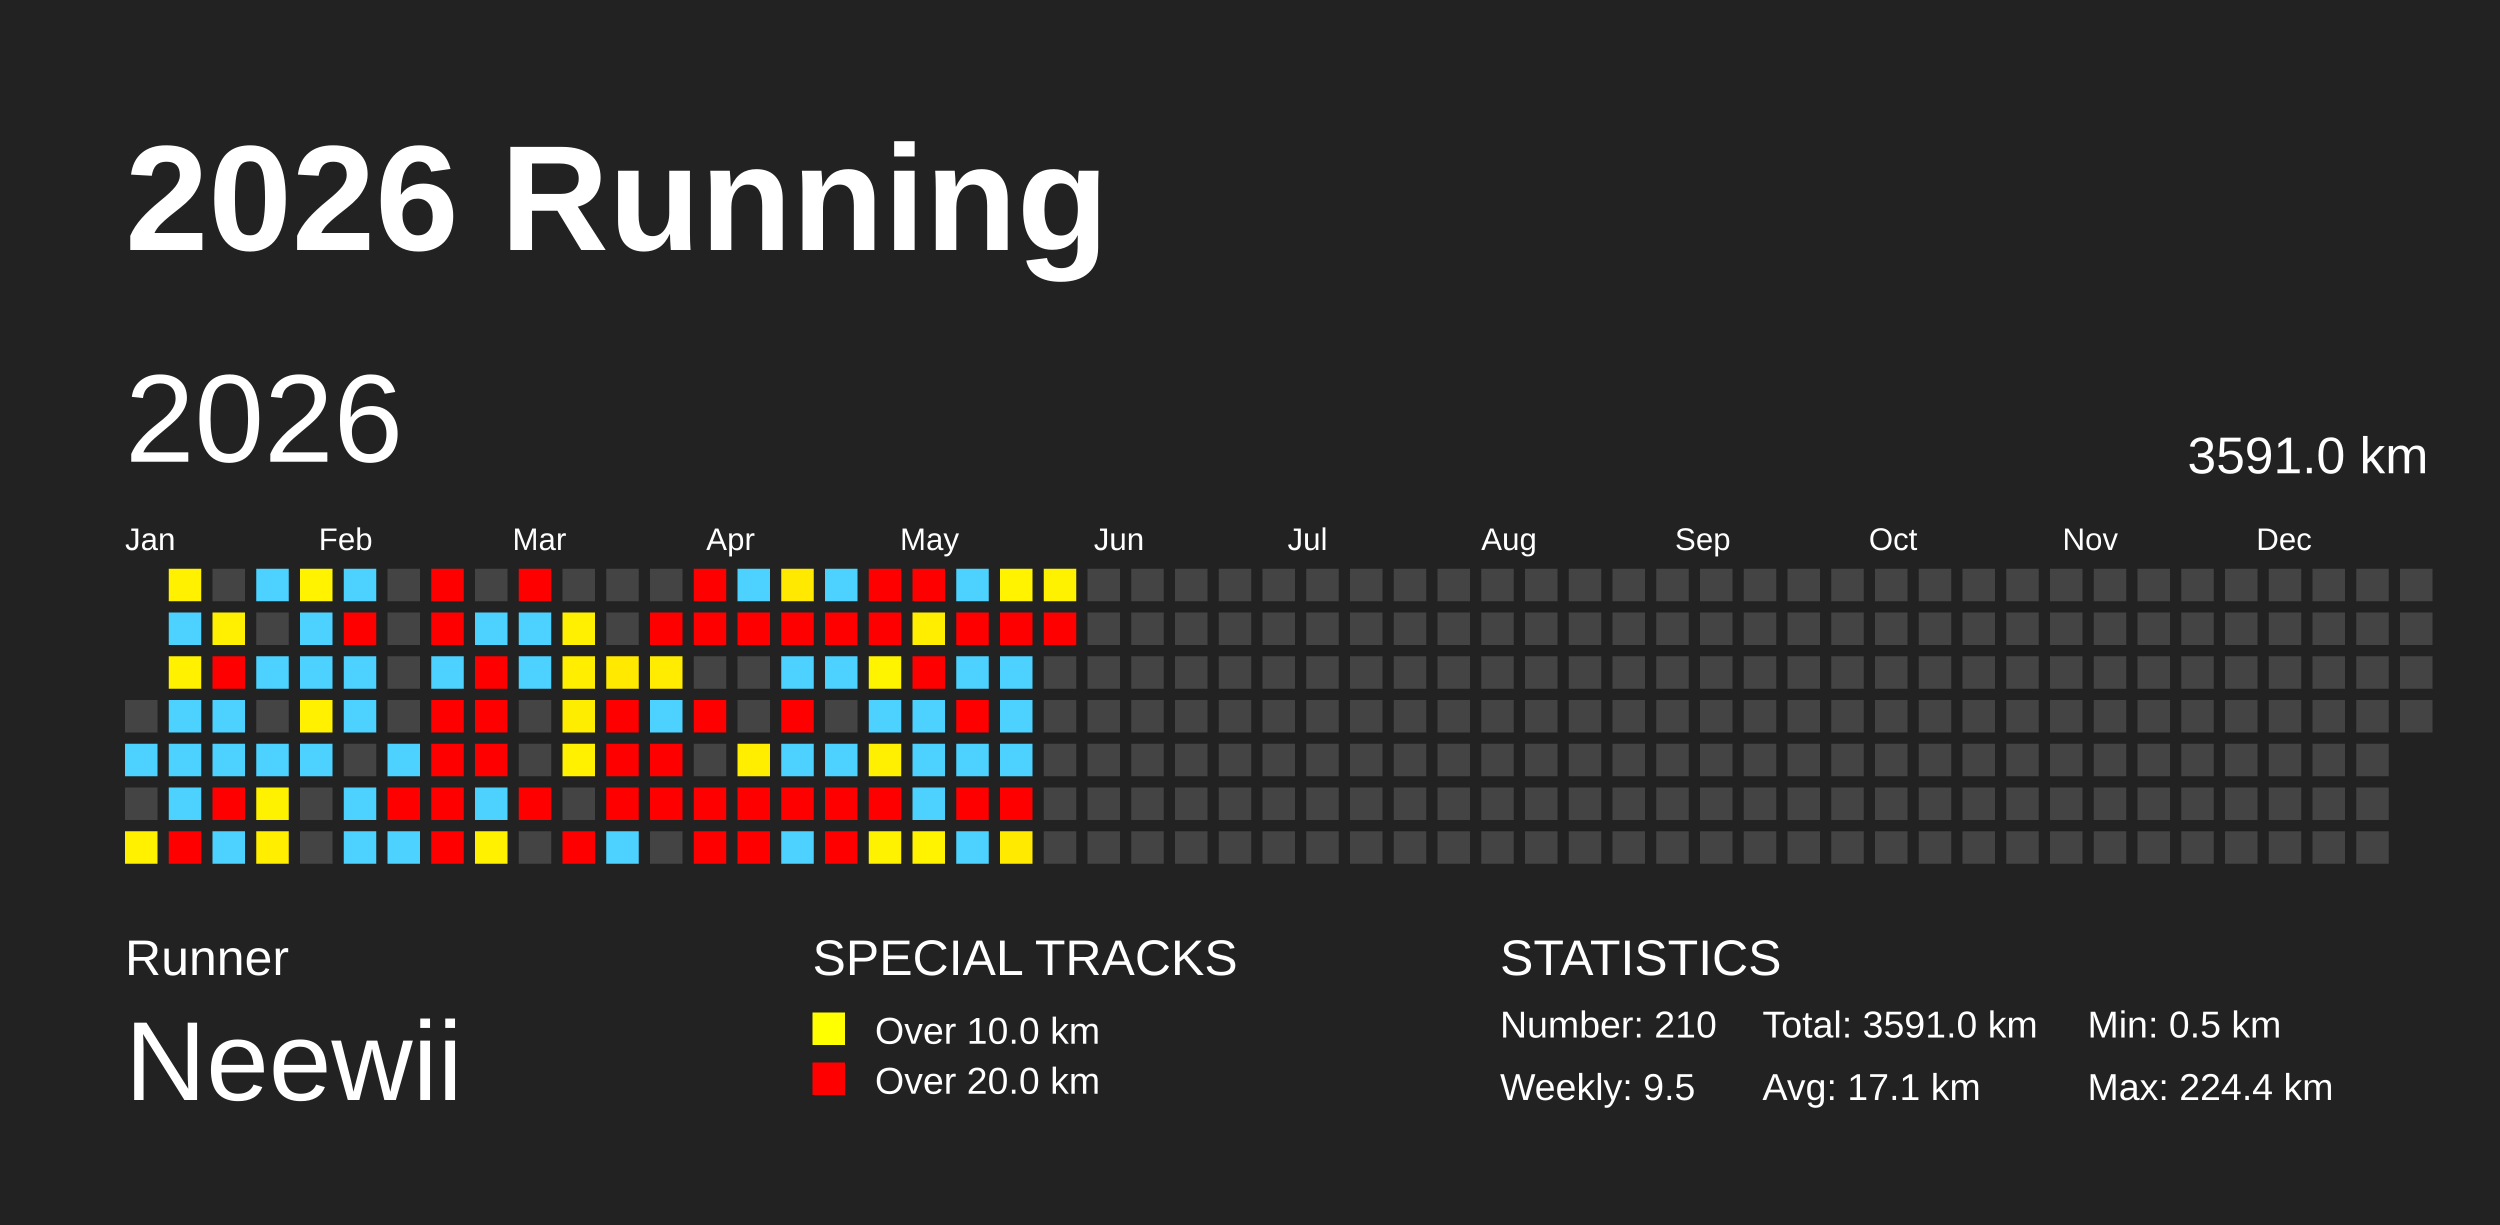
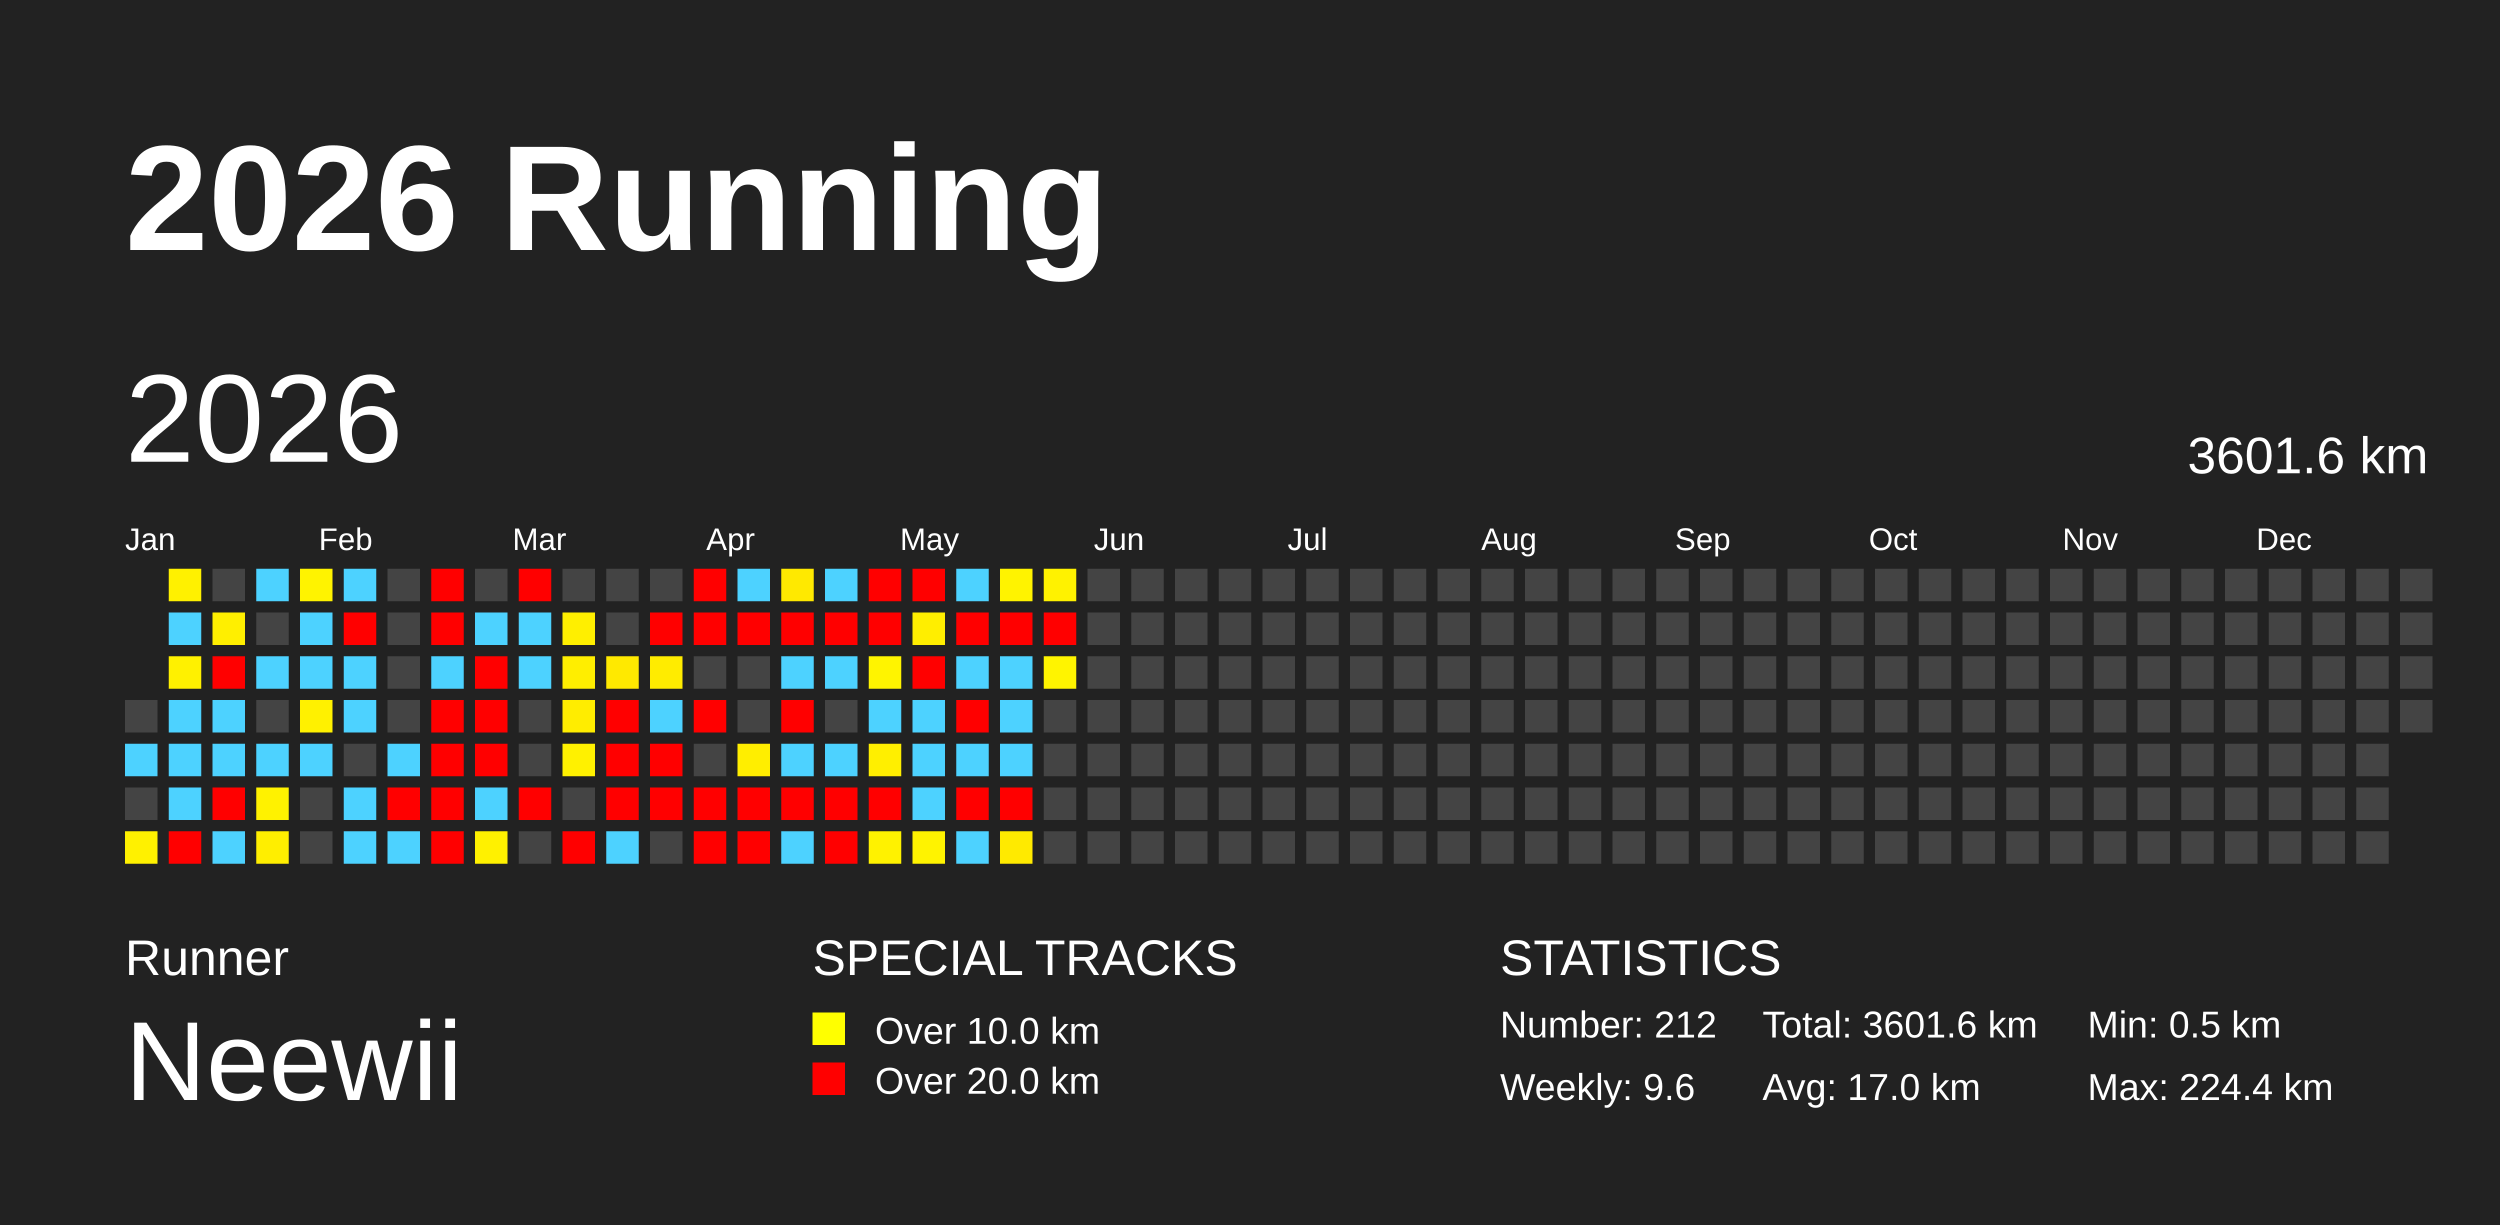
<svg xmlns="http://www.w3.org/2000/svg" baseProfile="full" height="98mm" version="1.1" viewBox="0,0,200,98" width="200mm">
  <defs />
  <rect fill="#222222" height="98" width="200" x="0" y="0" />
  <text fill="#FFFFFF" style="font-size:12px; font-family:Arial; font-weight:bold;" x="10" y="20">2026 Running</text>
  <text fill="#FFFFFF" style="font-size:4px; font-family:Arial" x="10" y="78">Runner</text>
  <text fill="#FFFFFF" style="font-size:9px; font-family:Arial" x="10" y="88">Neewii</text>
  <text fill="#FFFFFF" style="font-size:4px; font-family:Arial" x="65" y="78">SPECIAL TRACKS</text>
  <rect fill="yellow" height="2.6" width="2.6" x="65" y="81" />
  <text fill="#FFFFFF" style="font-size:3px; font-family:Arial" x="70" y="83.5">Over 10.0 km</text>
  <rect fill="red" height="2.6" width="2.6" x="65" y="85" />
  <text fill="#FFFFFF" style="font-size:3px; font-family:Arial" x="70" y="87.5">Over 20.0 km</text>
  <text fill="#FFFFFF" style="font-size:4px; font-family:Arial" x="120" y="78">STATISTICS</text>
-   <text fill="#FFFFFF" style="font-size:3px; font-family:Arial" x="120" y="83">Number: 210</text>
-   <text fill="#FFFFFF" style="font-size:3px; font-family:Arial" x="120" y="88">Weekly: 9.5</text>
-   <text fill="#FFFFFF" style="font-size:3px; font-family:Arial" x="141" y="83">Total: 3591.0 km</text>
-   <text fill="#FFFFFF" style="font-size:3px; font-family:Arial" x="141" y="88">Avg: 17.1 km</text>
+   <text fill="#FFFFFF" style="font-size:3px; font-family:Arial" x="120" y="83">Number: 212</text>
+   <text fill="#FFFFFF" style="font-size:3px; font-family:Arial" x="120" y="88">Weekly: 9.6</text>
+   <text fill="#FFFFFF" style="font-size:3px; font-family:Arial" x="141" y="83">Total: 3601.6 km</text>
+   <text fill="#FFFFFF" style="font-size:3px; font-family:Arial" x="141" y="88">Avg: 17.0 km</text>
  <text fill="#FFFFFF" style="font-size:3px; font-family:Arial" x="167" y="83">Min: 0.5 km</text>
  <text fill="#FFFFFF" style="font-size:3px; font-family:Arial" x="167" y="88">Max: 224.4 km</text>
  <text dominant-baseline="hanging" fill="#FFFFFF" style="font-size:10.0px; font-family:Arial;" x="10" y="30">2026</text>
-   <text dominant-baseline="hanging" fill="#FFFFFF" style="font-size:4.125px; font-family:Arial;" x="175" y="35">3591.0 km</text>
+   <text dominant-baseline="hanging" fill="#FFFFFF" style="font-size:4.125px; font-family:Arial;" x="175" y="35">3601.6 km</text>
  <text fill="#FFFFFF" style="font-size:2.5px; font-family:Arial" x="10.0" y="44">Jan</text>
  <text fill="#FFFFFF" style="font-size:2.5px; font-family:Arial" x="25.5" y="44">Feb</text>
  <text fill="#FFFFFF" style="font-size:2.5px; font-family:Arial" x="41.0" y="44">Mar</text>
  <text fill="#FFFFFF" style="font-size:2.5px; font-family:Arial" x="56.5" y="44">Apr</text>
  <text fill="#FFFFFF" style="font-size:2.5px; font-family:Arial" x="72.0" y="44">May</text>
  <text fill="#FFFFFF" style="font-size:2.5px; font-family:Arial" x="87.5" y="44">Jun</text>
  <text fill="#FFFFFF" style="font-size:2.5px; font-family:Arial" x="103.0" y="44">Jul</text>
  <text fill="#FFFFFF" style="font-size:2.5px; font-family:Arial" x="118.5" y="44">Aug</text>
  <text fill="#FFFFFF" style="font-size:2.5px; font-family:Arial" x="134.0" y="44">Sep</text>
  <text fill="#FFFFFF" style="font-size:2.5px; font-family:Arial" x="149.5" y="44">Oct</text>
  <text fill="#FFFFFF" style="font-size:2.5px; font-family:Arial" x="165.0" y="44">Nov</text>
  <text fill="#FFFFFF" style="font-size:2.5px; font-family:Arial" x="180.5" y="44">Dec</text>
  <rect fill="#444444" height="2.6" width="2.6" x="10.0" y="56.0" />
  <rect fill="#4dd2ff" height="2.6" width="2.6" x="10.0" y="59.5" />
  <rect fill="#444444" height="2.6" width="2.6" x="10.0" y="63.0" />
  <rect fill="#fff100" height="2.6" width="2.6" x="10.0" y="66.5" />
  <rect fill="#fff100" height="2.6" width="2.6" x="13.5" y="45.5" />
  <rect fill="#4dd2ff" height="2.6" width="2.6" x="13.5" y="49.0" />
  <rect fill="#fff100" height="2.6" width="2.6" x="13.5" y="52.5" />
  <rect fill="#4dd2ff" height="2.6" width="2.6" x="13.5" y="56.0" />
  <rect fill="#4dd2ff" height="2.6" width="2.6" x="13.5" y="59.5" />
  <rect fill="#4dd2ff" height="2.6" width="2.6" x="13.5" y="63.0" />
  <rect fill="red" height="2.6" width="2.6" x="13.5" y="66.5" />
  <rect fill="#444444" height="2.6" width="2.6" x="17.0" y="45.5" />
  <rect fill="#ffef00" height="2.6" width="2.6" x="17.0" y="49.0" />
  <rect fill="red" height="2.6" width="2.6" x="17.0" y="52.5" />
  <rect fill="#4dd2ff" height="2.6" width="2.6" x="17.0" y="56.0" />
  <rect fill="#4dd2ff" height="2.6" width="2.6" x="17.0" y="59.5" />
  <rect fill="red" height="2.6" width="2.6" x="17.0" y="63.0" />
  <rect fill="#4dd2ff" height="2.6" width="2.6" x="17.0" y="66.5" />
  <rect fill="#4dd2ff" height="2.6" width="2.6" x="20.5" y="45.5" />
  <rect fill="#444444" height="2.6" width="2.6" x="20.5" y="49.0" />
  <rect fill="#4dd2ff" height="2.6" width="2.6" x="20.5" y="52.5" />
  <rect fill="#444444" height="2.6" width="2.6" x="20.5" y="56.0" />
  <rect fill="#4dd2ff" height="2.6" width="2.6" x="20.5" y="59.5" />
  <rect fill="#fff200" height="2.6" width="2.6" x="20.5" y="63.0" />
  <rect fill="#ffee00" height="2.6" width="2.6" x="20.5" y="66.5" />
  <rect fill="#fff300" height="2.6" width="2.6" x="24.0" y="45.5" />
  <rect fill="#4dd2ff" height="2.6" width="2.6" x="24.0" y="49.0" />
  <rect fill="#4dd2ff" height="2.6" width="2.6" x="24.0" y="52.5" />
  <rect fill="#fff100" height="2.6" width="2.6" x="24.0" y="56.0" />
  <rect fill="#4dd2ff" height="2.6" width="2.6" x="24.0" y="59.5" />
  <rect fill="#444444" height="2.6" width="2.6" x="24.0" y="63.0" />
  <rect fill="#444444" height="2.6" width="2.6" x="24.0" y="66.5" />
  <rect fill="#4dd2ff" height="2.6" width="2.6" x="27.5" y="45.5" />
  <rect fill="red" height="2.6" width="2.6" x="27.5" y="49.0" />
  <rect fill="#4dd2ff" height="2.6" width="2.6" x="27.5" y="52.5" />
  <rect fill="#4dd2ff" height="2.6" width="2.6" x="27.5" y="56.0" />
  <rect fill="#444444" height="2.6" width="2.6" x="27.5" y="59.5" />
  <rect fill="#4dd2ff" height="2.6" width="2.6" x="27.5" y="63.0" />
  <rect fill="#4dd2ff" height="2.6" width="2.6" x="27.5" y="66.5" />
  <rect fill="#444444" height="2.6" width="2.6" x="31.0" y="45.5" />
  <rect fill="#444444" height="2.6" width="2.6" x="31.0" y="49.0" />
  <rect fill="#444444" height="2.6" width="2.6" x="31.0" y="52.5" />
  <rect fill="#444444" height="2.6" width="2.6" x="31.0" y="56.0" />
  <rect fill="#4dd2ff" height="2.6" width="2.6" x="31.0" y="59.5" />
  <rect fill="red" height="2.6" width="2.6" x="31.0" y="63.0" />
  <rect fill="#4dd2ff" height="2.6" width="2.6" x="31.0" y="66.5" />
  <rect fill="red" height="2.6" width="2.6" x="34.5" y="45.5" />
  <rect fill="red" height="2.6" width="2.6" x="34.5" y="49.0" />
  <rect fill="#4dd2ff" height="2.6" width="2.6" x="34.5" y="52.5" />
  <rect fill="red" height="2.6" width="2.6" x="34.5" y="56.0" />
  <rect fill="red" height="2.6" width="2.6" x="34.5" y="59.5" />
  <rect fill="red" height="2.6" width="2.6" x="34.5" y="63.0" />
  <rect fill="red" height="2.6" width="2.6" x="34.5" y="66.5" />
  <rect fill="#444444" height="2.6" width="2.6" x="38.0" y="45.5" />
  <rect fill="#4dd2ff" height="2.6" width="2.6" x="38.0" y="49.0" />
  <rect fill="red" height="2.6" width="2.6" x="38.0" y="52.5" />
  <rect fill="red" height="2.6" width="2.6" x="38.0" y="56.0" />
  <rect fill="red" height="2.6" width="2.6" x="38.0" y="59.5" />
  <rect fill="#4dd2ff" height="2.6" width="2.6" x="38.0" y="63.0" />
  <rect fill="#fff100" height="2.6" width="2.6" x="38.0" y="66.5" />
  <rect fill="red" height="2.6" width="2.6" x="41.5" y="45.5" />
  <rect fill="#4dd2ff" height="2.6" width="2.6" x="41.5" y="49.0" />
  <rect fill="#4dd2ff" height="2.6" width="2.6" x="41.5" y="52.5" />
  <rect fill="#444444" height="2.6" width="2.6" x="41.5" y="56.0" />
  <rect fill="#444444" height="2.6" width="2.6" x="41.5" y="59.5" />
  <rect fill="red" height="2.6" width="2.6" x="41.5" y="63.0" />
  <rect fill="#444444" height="2.6" width="2.6" x="41.5" y="66.5" />
  <rect fill="#444444" height="2.6" width="2.6" x="45.0" y="45.5" />
  <rect fill="#ffef00" height="2.6" width="2.6" x="45.0" y="49.0" />
  <rect fill="#ffee00" height="2.6" width="2.6" x="45.0" y="52.5" />
  <rect fill="#ffed00" height="2.6" width="2.6" x="45.0" y="56.0" />
  <rect fill="#fff100" height="2.6" width="2.6" x="45.0" y="59.5" />
  <rect fill="#444444" height="2.6" width="2.6" x="45.0" y="63.0" />
  <rect fill="red" height="2.6" width="2.6" x="45.0" y="66.5" />
  <rect fill="#444444" height="2.6" width="2.6" x="48.5" y="45.5" />
  <rect fill="#444444" height="2.6" width="2.6" x="48.5" y="49.0" />
  <rect fill="#ffe900" height="2.6" width="2.6" x="48.5" y="52.5" />
  <rect fill="red" height="2.6" width="2.6" x="48.5" y="56.0" />
  <rect fill="red" height="2.6" width="2.6" x="48.5" y="59.5" />
  <rect fill="red" height="2.6" width="2.6" x="48.5" y="63.0" />
  <rect fill="#4dd2ff" height="2.6" width="2.6" x="48.5" y="66.5" />
  <rect fill="#444444" height="2.6" width="2.6" x="52.0" y="45.5" />
  <rect fill="red" height="2.6" width="2.6" x="52.0" y="49.0" />
  <rect fill="#ffec00" height="2.6" width="2.6" x="52.0" y="52.5" />
  <rect fill="#4dd2ff" height="2.6" width="2.6" x="52.0" y="56.0" />
  <rect fill="red" height="2.6" width="2.6" x="52.0" y="59.5" />
  <rect fill="red" height="2.6" width="2.6" x="52.0" y="63.0" />
  <rect fill="#444444" height="2.6" width="2.6" x="52.0" y="66.5" />
  <rect fill="red" height="2.6" width="2.6" x="55.5" y="45.5" />
  <rect fill="red" height="2.6" width="2.6" x="55.5" y="49.0" />
  <rect fill="#444444" height="2.6" width="2.6" x="55.5" y="52.5" />
  <rect fill="red" height="2.6" width="2.6" x="55.5" y="56.0" />
  <rect fill="#444444" height="2.6" width="2.6" x="55.5" y="59.5" />
  <rect fill="red" height="2.6" width="2.6" x="55.5" y="63.0" />
  <rect fill="red" height="2.6" width="2.6" x="55.5" y="66.5" />
  <rect fill="#4dd2ff" height="2.6" width="2.6" x="59.0" y="45.5" />
  <rect fill="red" height="2.6" width="2.6" x="59.0" y="49.0" />
  <rect fill="#444444" height="2.6" width="2.6" x="59.0" y="52.5" />
  <rect fill="#444444" height="2.6" width="2.6" x="59.0" y="56.0" />
  <rect fill="#ffee00" height="2.6" width="2.6" x="59.0" y="59.5" />
  <rect fill="red" height="2.6" width="2.6" x="59.0" y="63.0" />
  <rect fill="red" height="2.6" width="2.6" x="59.0" y="66.5" />
  <rect fill="#ffe900" height="2.6" width="2.6" x="62.5" y="45.5" />
  <rect fill="red" height="2.6" width="2.6" x="62.5" y="49.0" />
  <rect fill="#4dd2ff" height="2.6" width="2.6" x="62.5" y="52.5" />
  <rect fill="red" height="2.6" width="2.6" x="62.5" y="56.0" />
  <rect fill="#4dd2ff" height="2.6" width="2.6" x="62.5" y="59.5" />
  <rect fill="red" height="2.6" width="2.6" x="62.5" y="63.0" />
  <rect fill="#4dd2ff" height="2.6" width="2.6" x="62.5" y="66.5" />
  <rect fill="#4dd2ff" height="2.6" width="2.6" x="66.0" y="45.5" />
  <rect fill="red" height="2.6" width="2.6" x="66.0" y="49.0" />
  <rect fill="#4dd2ff" height="2.6" width="2.6" x="66.0" y="52.5" />
  <rect fill="#444444" height="2.6" width="2.6" x="66.0" y="56.0" />
  <rect fill="#4dd2ff" height="2.6" width="2.6" x="66.0" y="59.5" />
  <rect fill="red" height="2.6" width="2.6" x="66.0" y="63.0" />
  <rect fill="red" height="2.6" width="2.6" x="66.0" y="66.5" />
  <rect fill="red" height="2.6" width="2.6" x="69.5" y="45.5" />
  <rect fill="red" height="2.6" width="2.6" x="69.5" y="49.0" />
  <rect fill="#fff400" height="2.6" width="2.6" x="69.5" y="52.5" />
  <rect fill="#4dd2ff" height="2.6" width="2.6" x="69.5" y="56.0" />
  <rect fill="#ffef00" height="2.6" width="2.6" x="69.5" y="59.5" />
  <rect fill="red" height="2.6" width="2.6" x="69.5" y="63.0" />
  <rect fill="#fff200" height="2.6" width="2.6" x="69.5" y="66.5" />
  <rect fill="red" height="2.6" width="2.6" x="73.0" y="45.5" />
  <rect fill="#ffee00" height="2.6" width="2.6" x="73.0" y="49.0" />
  <rect fill="red" height="2.6" width="2.6" x="73.0" y="52.5" />
  <rect fill="#4dd2ff" height="2.6" width="2.6" x="73.0" y="56.0" />
  <rect fill="#4dd2ff" height="2.6" width="2.6" x="73.0" y="59.5" />
  <rect fill="#4dd2ff" height="2.6" width="2.6" x="73.0" y="63.0" />
  <rect fill="#fff300" height="2.6" width="2.6" x="73.0" y="66.5" />
  <rect fill="#4dd2ff" height="2.6" width="2.6" x="76.5" y="45.5" />
  <rect fill="red" height="2.6" width="2.6" x="76.5" y="49.0" />
  <rect fill="#4dd2ff" height="2.6" width="2.6" x="76.5" y="52.5" />
  <rect fill="red" height="2.6" width="2.6" x="76.5" y="56.0" />
  <rect fill="#4dd2ff" height="2.6" width="2.6" x="76.5" y="59.5" />
  <rect fill="red" height="2.6" width="2.6" x="76.5" y="63.0" />
  <rect fill="#4dd2ff" height="2.6" width="2.6" x="76.5" y="66.5" />
  <rect fill="#fff300" height="2.6" width="2.6" x="80.0" y="45.5" />
  <rect fill="red" height="2.6" width="2.6" x="80.0" y="49.0" />
  <rect fill="#4dd2ff" height="2.6" width="2.6" x="80.0" y="52.5" />
  <rect fill="#4dd2ff" height="2.6" width="2.6" x="80.0" y="56.0" />
  <rect fill="#4dd2ff" height="2.6" width="2.6" x="80.0" y="59.5" />
  <rect fill="red" height="2.6" width="2.6" x="80.0" y="63.0" />
  <rect fill="#ffea00" height="2.6" width="2.6" x="80.0" y="66.5" />
  <rect fill="#fff200" height="2.6" width="2.6" x="83.5" y="45.5" />
  <rect fill="red" height="2.6" width="2.6" x="83.5" y="49.0" />
-   <rect fill="#444444" height="2.6" width="2.6" x="83.5" y="52.5" />
+   <rect fill="#fff400" height="2.6" width="2.6" x="83.5" y="52.5" />
  <rect fill="#444444" height="2.6" width="2.6" x="83.5" y="56.0" />
  <rect fill="#444444" height="2.6" width="2.6" x="83.5" y="59.5" />
  <rect fill="#444444" height="2.6" width="2.6" x="83.5" y="63.0" />
  <rect fill="#444444" height="2.6" width="2.6" x="83.5" y="66.5" />
  <rect fill="#444444" height="2.6" width="2.6" x="87.0" y="45.5" />
  <rect fill="#444444" height="2.6" width="2.6" x="87.0" y="49.0" />
  <rect fill="#444444" height="2.6" width="2.6" x="87.0" y="52.5" />
  <rect fill="#444444" height="2.6" width="2.6" x="87.0" y="56.0" />
  <rect fill="#444444" height="2.6" width="2.6" x="87.0" y="59.5" />
  <rect fill="#444444" height="2.6" width="2.6" x="87.0" y="63.0" />
  <rect fill="#444444" height="2.6" width="2.6" x="87.0" y="66.5" />
  <rect fill="#444444" height="2.6" width="2.6" x="90.5" y="45.5" />
  <rect fill="#444444" height="2.6" width="2.6" x="90.5" y="49.0" />
  <rect fill="#444444" height="2.6" width="2.6" x="90.5" y="52.5" />
  <rect fill="#444444" height="2.6" width="2.6" x="90.5" y="56.0" />
  <rect fill="#444444" height="2.6" width="2.6" x="90.5" y="59.5" />
  <rect fill="#444444" height="2.6" width="2.6" x="90.5" y="63.0" />
  <rect fill="#444444" height="2.6" width="2.6" x="90.5" y="66.5" />
  <rect fill="#444444" height="2.6" width="2.6" x="94.0" y="45.5" />
  <rect fill="#444444" height="2.6" width="2.6" x="94.0" y="49.0" />
  <rect fill="#444444" height="2.6" width="2.6" x="94.0" y="52.5" />
  <rect fill="#444444" height="2.6" width="2.6" x="94.0" y="56.0" />
  <rect fill="#444444" height="2.6" width="2.6" x="94.0" y="59.5" />
  <rect fill="#444444" height="2.6" width="2.6" x="94.0" y="63.0" />
  <rect fill="#444444" height="2.6" width="2.6" x="94.0" y="66.5" />
  <rect fill="#444444" height="2.6" width="2.6" x="97.5" y="45.5" />
  <rect fill="#444444" height="2.6" width="2.6" x="97.5" y="49.0" />
  <rect fill="#444444" height="2.6" width="2.6" x="97.5" y="52.5" />
  <rect fill="#444444" height="2.6" width="2.6" x="97.5" y="56.0" />
  <rect fill="#444444" height="2.6" width="2.6" x="97.5" y="59.5" />
  <rect fill="#444444" height="2.6" width="2.6" x="97.5" y="63.0" />
  <rect fill="#444444" height="2.6" width="2.6" x="97.5" y="66.5" />
  <rect fill="#444444" height="2.6" width="2.6" x="101.0" y="45.5" />
  <rect fill="#444444" height="2.6" width="2.6" x="101.0" y="49.0" />
  <rect fill="#444444" height="2.6" width="2.6" x="101.0" y="52.5" />
  <rect fill="#444444" height="2.6" width="2.6" x="101.0" y="56.0" />
  <rect fill="#444444" height="2.6" width="2.6" x="101.0" y="59.5" />
  <rect fill="#444444" height="2.6" width="2.6" x="101.0" y="63.0" />
  <rect fill="#444444" height="2.6" width="2.6" x="101.0" y="66.5" />
  <rect fill="#444444" height="2.6" width="2.6" x="104.5" y="45.5" />
  <rect fill="#444444" height="2.6" width="2.6" x="104.5" y="49.0" />
  <rect fill="#444444" height="2.6" width="2.6" x="104.5" y="52.5" />
  <rect fill="#444444" height="2.6" width="2.6" x="104.5" y="56.0" />
  <rect fill="#444444" height="2.6" width="2.6" x="104.5" y="59.5" />
  <rect fill="#444444" height="2.6" width="2.6" x="104.5" y="63.0" />
  <rect fill="#444444" height="2.6" width="2.6" x="104.5" y="66.5" />
  <rect fill="#444444" height="2.6" width="2.6" x="108.0" y="45.5" />
  <rect fill="#444444" height="2.6" width="2.6" x="108.0" y="49.0" />
  <rect fill="#444444" height="2.6" width="2.6" x="108.0" y="52.5" />
  <rect fill="#444444" height="2.6" width="2.6" x="108.0" y="56.0" />
  <rect fill="#444444" height="2.6" width="2.6" x="108.0" y="59.5" />
  <rect fill="#444444" height="2.6" width="2.6" x="108.0" y="63.0" />
  <rect fill="#444444" height="2.6" width="2.6" x="108.0" y="66.5" />
  <rect fill="#444444" height="2.6" width="2.6" x="111.5" y="45.5" />
  <rect fill="#444444" height="2.6" width="2.6" x="111.5" y="49.0" />
  <rect fill="#444444" height="2.6" width="2.6" x="111.5" y="52.5" />
  <rect fill="#444444" height="2.6" width="2.6" x="111.5" y="56.0" />
  <rect fill="#444444" height="2.6" width="2.6" x="111.5" y="59.5" />
  <rect fill="#444444" height="2.6" width="2.6" x="111.5" y="63.0" />
  <rect fill="#444444" height="2.6" width="2.6" x="111.5" y="66.5" />
  <rect fill="#444444" height="2.6" width="2.6" x="115.0" y="45.5" />
  <rect fill="#444444" height="2.6" width="2.6" x="115.0" y="49.0" />
  <rect fill="#444444" height="2.6" width="2.6" x="115.0" y="52.5" />
  <rect fill="#444444" height="2.6" width="2.6" x="115.0" y="56.0" />
  <rect fill="#444444" height="2.6" width="2.6" x="115.0" y="59.5" />
  <rect fill="#444444" height="2.6" width="2.6" x="115.0" y="63.0" />
  <rect fill="#444444" height="2.6" width="2.6" x="115.0" y="66.5" />
  <rect fill="#444444" height="2.6" width="2.6" x="118.5" y="45.5" />
  <rect fill="#444444" height="2.6" width="2.6" x="118.5" y="49.0" />
  <rect fill="#444444" height="2.6" width="2.6" x="118.5" y="52.5" />
  <rect fill="#444444" height="2.6" width="2.6" x="118.5" y="56.0" />
  <rect fill="#444444" height="2.6" width="2.6" x="118.5" y="59.5" />
  <rect fill="#444444" height="2.6" width="2.6" x="118.5" y="63.0" />
  <rect fill="#444444" height="2.6" width="2.6" x="118.5" y="66.5" />
  <rect fill="#444444" height="2.6" width="2.6" x="122.0" y="45.5" />
  <rect fill="#444444" height="2.6" width="2.6" x="122.0" y="49.0" />
  <rect fill="#444444" height="2.6" width="2.6" x="122.0" y="52.5" />
  <rect fill="#444444" height="2.6" width="2.6" x="122.0" y="56.0" />
  <rect fill="#444444" height="2.6" width="2.6" x="122.0" y="59.5" />
  <rect fill="#444444" height="2.6" width="2.6" x="122.0" y="63.0" />
  <rect fill="#444444" height="2.6" width="2.6" x="122.0" y="66.5" />
  <rect fill="#444444" height="2.6" width="2.6" x="125.5" y="45.5" />
  <rect fill="#444444" height="2.6" width="2.6" x="125.5" y="49.0" />
  <rect fill="#444444" height="2.6" width="2.6" x="125.5" y="52.5" />
  <rect fill="#444444" height="2.6" width="2.6" x="125.5" y="56.0" />
  <rect fill="#444444" height="2.6" width="2.6" x="125.5" y="59.5" />
  <rect fill="#444444" height="2.6" width="2.6" x="125.5" y="63.0" />
  <rect fill="#444444" height="2.6" width="2.6" x="125.5" y="66.5" />
  <rect fill="#444444" height="2.6" width="2.6" x="129.0" y="45.5" />
  <rect fill="#444444" height="2.6" width="2.6" x="129.0" y="49.0" />
  <rect fill="#444444" height="2.6" width="2.6" x="129.0" y="52.5" />
  <rect fill="#444444" height="2.6" width="2.6" x="129.0" y="56.0" />
  <rect fill="#444444" height="2.6" width="2.6" x="129.0" y="59.5" />
  <rect fill="#444444" height="2.6" width="2.6" x="129.0" y="63.0" />
  <rect fill="#444444" height="2.6" width="2.6" x="129.0" y="66.5" />
  <rect fill="#444444" height="2.6" width="2.6" x="132.5" y="45.5" />
  <rect fill="#444444" height="2.6" width="2.6" x="132.5" y="49.0" />
  <rect fill="#444444" height="2.6" width="2.6" x="132.5" y="52.5" />
  <rect fill="#444444" height="2.6" width="2.6" x="132.5" y="56.0" />
  <rect fill="#444444" height="2.6" width="2.6" x="132.5" y="59.5" />
  <rect fill="#444444" height="2.6" width="2.6" x="132.5" y="63.0" />
  <rect fill="#444444" height="2.6" width="2.6" x="132.5" y="66.5" />
  <rect fill="#444444" height="2.6" width="2.6" x="136.0" y="45.5" />
  <rect fill="#444444" height="2.6" width="2.6" x="136.0" y="49.0" />
  <rect fill="#444444" height="2.6" width="2.6" x="136.0" y="52.5" />
  <rect fill="#444444" height="2.6" width="2.6" x="136.0" y="56.0" />
  <rect fill="#444444" height="2.6" width="2.6" x="136.0" y="59.5" />
  <rect fill="#444444" height="2.6" width="2.6" x="136.0" y="63.0" />
  <rect fill="#444444" height="2.6" width="2.6" x="136.0" y="66.5" />
  <rect fill="#444444" height="2.6" width="2.6" x="139.5" y="45.5" />
  <rect fill="#444444" height="2.6" width="2.6" x="139.5" y="49.0" />
  <rect fill="#444444" height="2.6" width="2.6" x="139.5" y="52.5" />
  <rect fill="#444444" height="2.6" width="2.6" x="139.5" y="56.0" />
  <rect fill="#444444" height="2.6" width="2.6" x="139.5" y="59.5" />
  <rect fill="#444444" height="2.6" width="2.6" x="139.5" y="63.0" />
  <rect fill="#444444" height="2.6" width="2.6" x="139.5" y="66.5" />
  <rect fill="#444444" height="2.6" width="2.6" x="143.0" y="45.5" />
  <rect fill="#444444" height="2.6" width="2.6" x="143.0" y="49.0" />
  <rect fill="#444444" height="2.6" width="2.6" x="143.0" y="52.5" />
  <rect fill="#444444" height="2.6" width="2.6" x="143.0" y="56.0" />
  <rect fill="#444444" height="2.6" width="2.6" x="143.0" y="59.5" />
  <rect fill="#444444" height="2.6" width="2.6" x="143.0" y="63.0" />
  <rect fill="#444444" height="2.6" width="2.6" x="143.0" y="66.5" />
  <rect fill="#444444" height="2.6" width="2.6" x="146.5" y="45.5" />
  <rect fill="#444444" height="2.6" width="2.6" x="146.5" y="49.0" />
  <rect fill="#444444" height="2.6" width="2.6" x="146.5" y="52.5" />
  <rect fill="#444444" height="2.6" width="2.6" x="146.5" y="56.0" />
  <rect fill="#444444" height="2.6" width="2.6" x="146.5" y="59.5" />
  <rect fill="#444444" height="2.6" width="2.6" x="146.5" y="63.0" />
  <rect fill="#444444" height="2.6" width="2.6" x="146.5" y="66.5" />
  <rect fill="#444444" height="2.6" width="2.6" x="150.0" y="45.5" />
  <rect fill="#444444" height="2.6" width="2.6" x="150.0" y="49.0" />
  <rect fill="#444444" height="2.6" width="2.6" x="150.0" y="52.5" />
  <rect fill="#444444" height="2.6" width="2.6" x="150.0" y="56.0" />
  <rect fill="#444444" height="2.6" width="2.6" x="150.0" y="59.5" />
  <rect fill="#444444" height="2.6" width="2.6" x="150.0" y="63.0" />
  <rect fill="#444444" height="2.6" width="2.6" x="150.0" y="66.5" />
  <rect fill="#444444" height="2.6" width="2.6" x="153.5" y="45.5" />
  <rect fill="#444444" height="2.6" width="2.6" x="153.5" y="49.0" />
  <rect fill="#444444" height="2.6" width="2.6" x="153.5" y="52.5" />
  <rect fill="#444444" height="2.6" width="2.6" x="153.5" y="56.0" />
  <rect fill="#444444" height="2.6" width="2.6" x="153.5" y="59.5" />
  <rect fill="#444444" height="2.6" width="2.6" x="153.5" y="63.0" />
  <rect fill="#444444" height="2.6" width="2.6" x="153.5" y="66.5" />
  <rect fill="#444444" height="2.6" width="2.6" x="157.0" y="45.5" />
  <rect fill="#444444" height="2.6" width="2.6" x="157.0" y="49.0" />
  <rect fill="#444444" height="2.6" width="2.6" x="157.0" y="52.5" />
  <rect fill="#444444" height="2.6" width="2.6" x="157.0" y="56.0" />
  <rect fill="#444444" height="2.6" width="2.6" x="157.0" y="59.5" />
  <rect fill="#444444" height="2.6" width="2.6" x="157.0" y="63.0" />
  <rect fill="#444444" height="2.6" width="2.6" x="157.0" y="66.5" />
  <rect fill="#444444" height="2.6" width="2.6" x="160.5" y="45.5" />
  <rect fill="#444444" height="2.6" width="2.6" x="160.5" y="49.0" />
  <rect fill="#444444" height="2.6" width="2.6" x="160.5" y="52.5" />
  <rect fill="#444444" height="2.6" width="2.6" x="160.5" y="56.0" />
  <rect fill="#444444" height="2.6" width="2.6" x="160.5" y="59.5" />
  <rect fill="#444444" height="2.6" width="2.6" x="160.5" y="63.0" />
  <rect fill="#444444" height="2.6" width="2.6" x="160.5" y="66.5" />
  <rect fill="#444444" height="2.6" width="2.6" x="164.0" y="45.5" />
  <rect fill="#444444" height="2.6" width="2.6" x="164.0" y="49.0" />
  <rect fill="#444444" height="2.6" width="2.6" x="164.0" y="52.5" />
  <rect fill="#444444" height="2.6" width="2.6" x="164.0" y="56.0" />
  <rect fill="#444444" height="2.6" width="2.6" x="164.0" y="59.5" />
  <rect fill="#444444" height="2.6" width="2.6" x="164.0" y="63.0" />
  <rect fill="#444444" height="2.6" width="2.6" x="164.0" y="66.5" />
  <rect fill="#444444" height="2.6" width="2.6" x="167.5" y="45.5" />
  <rect fill="#444444" height="2.6" width="2.6" x="167.5" y="49.0" />
  <rect fill="#444444" height="2.6" width="2.6" x="167.5" y="52.5" />
  <rect fill="#444444" height="2.6" width="2.6" x="167.5" y="56.0" />
  <rect fill="#444444" height="2.6" width="2.6" x="167.5" y="59.5" />
  <rect fill="#444444" height="2.6" width="2.6" x="167.5" y="63.0" />
  <rect fill="#444444" height="2.6" width="2.6" x="167.5" y="66.5" />
  <rect fill="#444444" height="2.6" width="2.6" x="171.0" y="45.5" />
  <rect fill="#444444" height="2.6" width="2.6" x="171.0" y="49.0" />
  <rect fill="#444444" height="2.6" width="2.6" x="171.0" y="52.5" />
  <rect fill="#444444" height="2.6" width="2.6" x="171.0" y="56.0" />
  <rect fill="#444444" height="2.6" width="2.6" x="171.0" y="59.5" />
  <rect fill="#444444" height="2.6" width="2.6" x="171.0" y="63.0" />
  <rect fill="#444444" height="2.6" width="2.6" x="171.0" y="66.5" />
  <rect fill="#444444" height="2.6" width="2.6" x="174.5" y="45.5" />
  <rect fill="#444444" height="2.6" width="2.6" x="174.5" y="49.0" />
  <rect fill="#444444" height="2.6" width="2.6" x="174.5" y="52.5" />
  <rect fill="#444444" height="2.6" width="2.6" x="174.5" y="56.0" />
  <rect fill="#444444" height="2.6" width="2.6" x="174.5" y="59.5" />
  <rect fill="#444444" height="2.6" width="2.6" x="174.5" y="63.0" />
  <rect fill="#444444" height="2.6" width="2.6" x="174.5" y="66.5" />
  <rect fill="#444444" height="2.6" width="2.6" x="178.0" y="45.5" />
  <rect fill="#444444" height="2.6" width="2.6" x="178.0" y="49.0" />
  <rect fill="#444444" height="2.6" width="2.6" x="178.0" y="52.5" />
  <rect fill="#444444" height="2.6" width="2.6" x="178.0" y="56.0" />
  <rect fill="#444444" height="2.6" width="2.6" x="178.0" y="59.5" />
  <rect fill="#444444" height="2.6" width="2.6" x="178.0" y="63.0" />
  <rect fill="#444444" height="2.6" width="2.6" x="178.0" y="66.5" />
  <rect fill="#444444" height="2.6" width="2.6" x="181.5" y="45.5" />
  <rect fill="#444444" height="2.6" width="2.6" x="181.5" y="49.0" />
  <rect fill="#444444" height="2.6" width="2.6" x="181.5" y="52.5" />
  <rect fill="#444444" height="2.6" width="2.6" x="181.5" y="56.0" />
  <rect fill="#444444" height="2.6" width="2.6" x="181.5" y="59.5" />
  <rect fill="#444444" height="2.6" width="2.6" x="181.5" y="63.0" />
  <rect fill="#444444" height="2.6" width="2.6" x="181.5" y="66.5" />
  <rect fill="#444444" height="2.6" width="2.6" x="185.0" y="45.5" />
  <rect fill="#444444" height="2.6" width="2.6" x="185.0" y="49.0" />
  <rect fill="#444444" height="2.6" width="2.6" x="185.0" y="52.5" />
  <rect fill="#444444" height="2.6" width="2.6" x="185.0" y="56.0" />
  <rect fill="#444444" height="2.6" width="2.6" x="185.0" y="59.5" />
  <rect fill="#444444" height="2.6" width="2.6" x="185.0" y="63.0" />
  <rect fill="#444444" height="2.6" width="2.6" x="185.0" y="66.5" />
  <rect fill="#444444" height="2.6" width="2.6" x="188.5" y="45.5" />
  <rect fill="#444444" height="2.6" width="2.6" x="188.5" y="49.0" />
  <rect fill="#444444" height="2.6" width="2.6" x="188.5" y="52.5" />
  <rect fill="#444444" height="2.6" width="2.6" x="188.5" y="56.0" />
  <rect fill="#444444" height="2.6" width="2.6" x="188.5" y="59.5" />
  <rect fill="#444444" height="2.6" width="2.6" x="188.5" y="63.0" />
  <rect fill="#444444" height="2.6" width="2.6" x="188.5" y="66.5" />
  <rect fill="#444444" height="2.6" width="2.6" x="192.0" y="45.5" />
  <rect fill="#444444" height="2.6" width="2.6" x="192.0" y="49.0" />
  <rect fill="#444444" height="2.6" width="2.6" x="192.0" y="52.5" />
  <rect fill="#444444" height="2.6" width="2.6" x="192.0" y="56.0" />
</svg>
